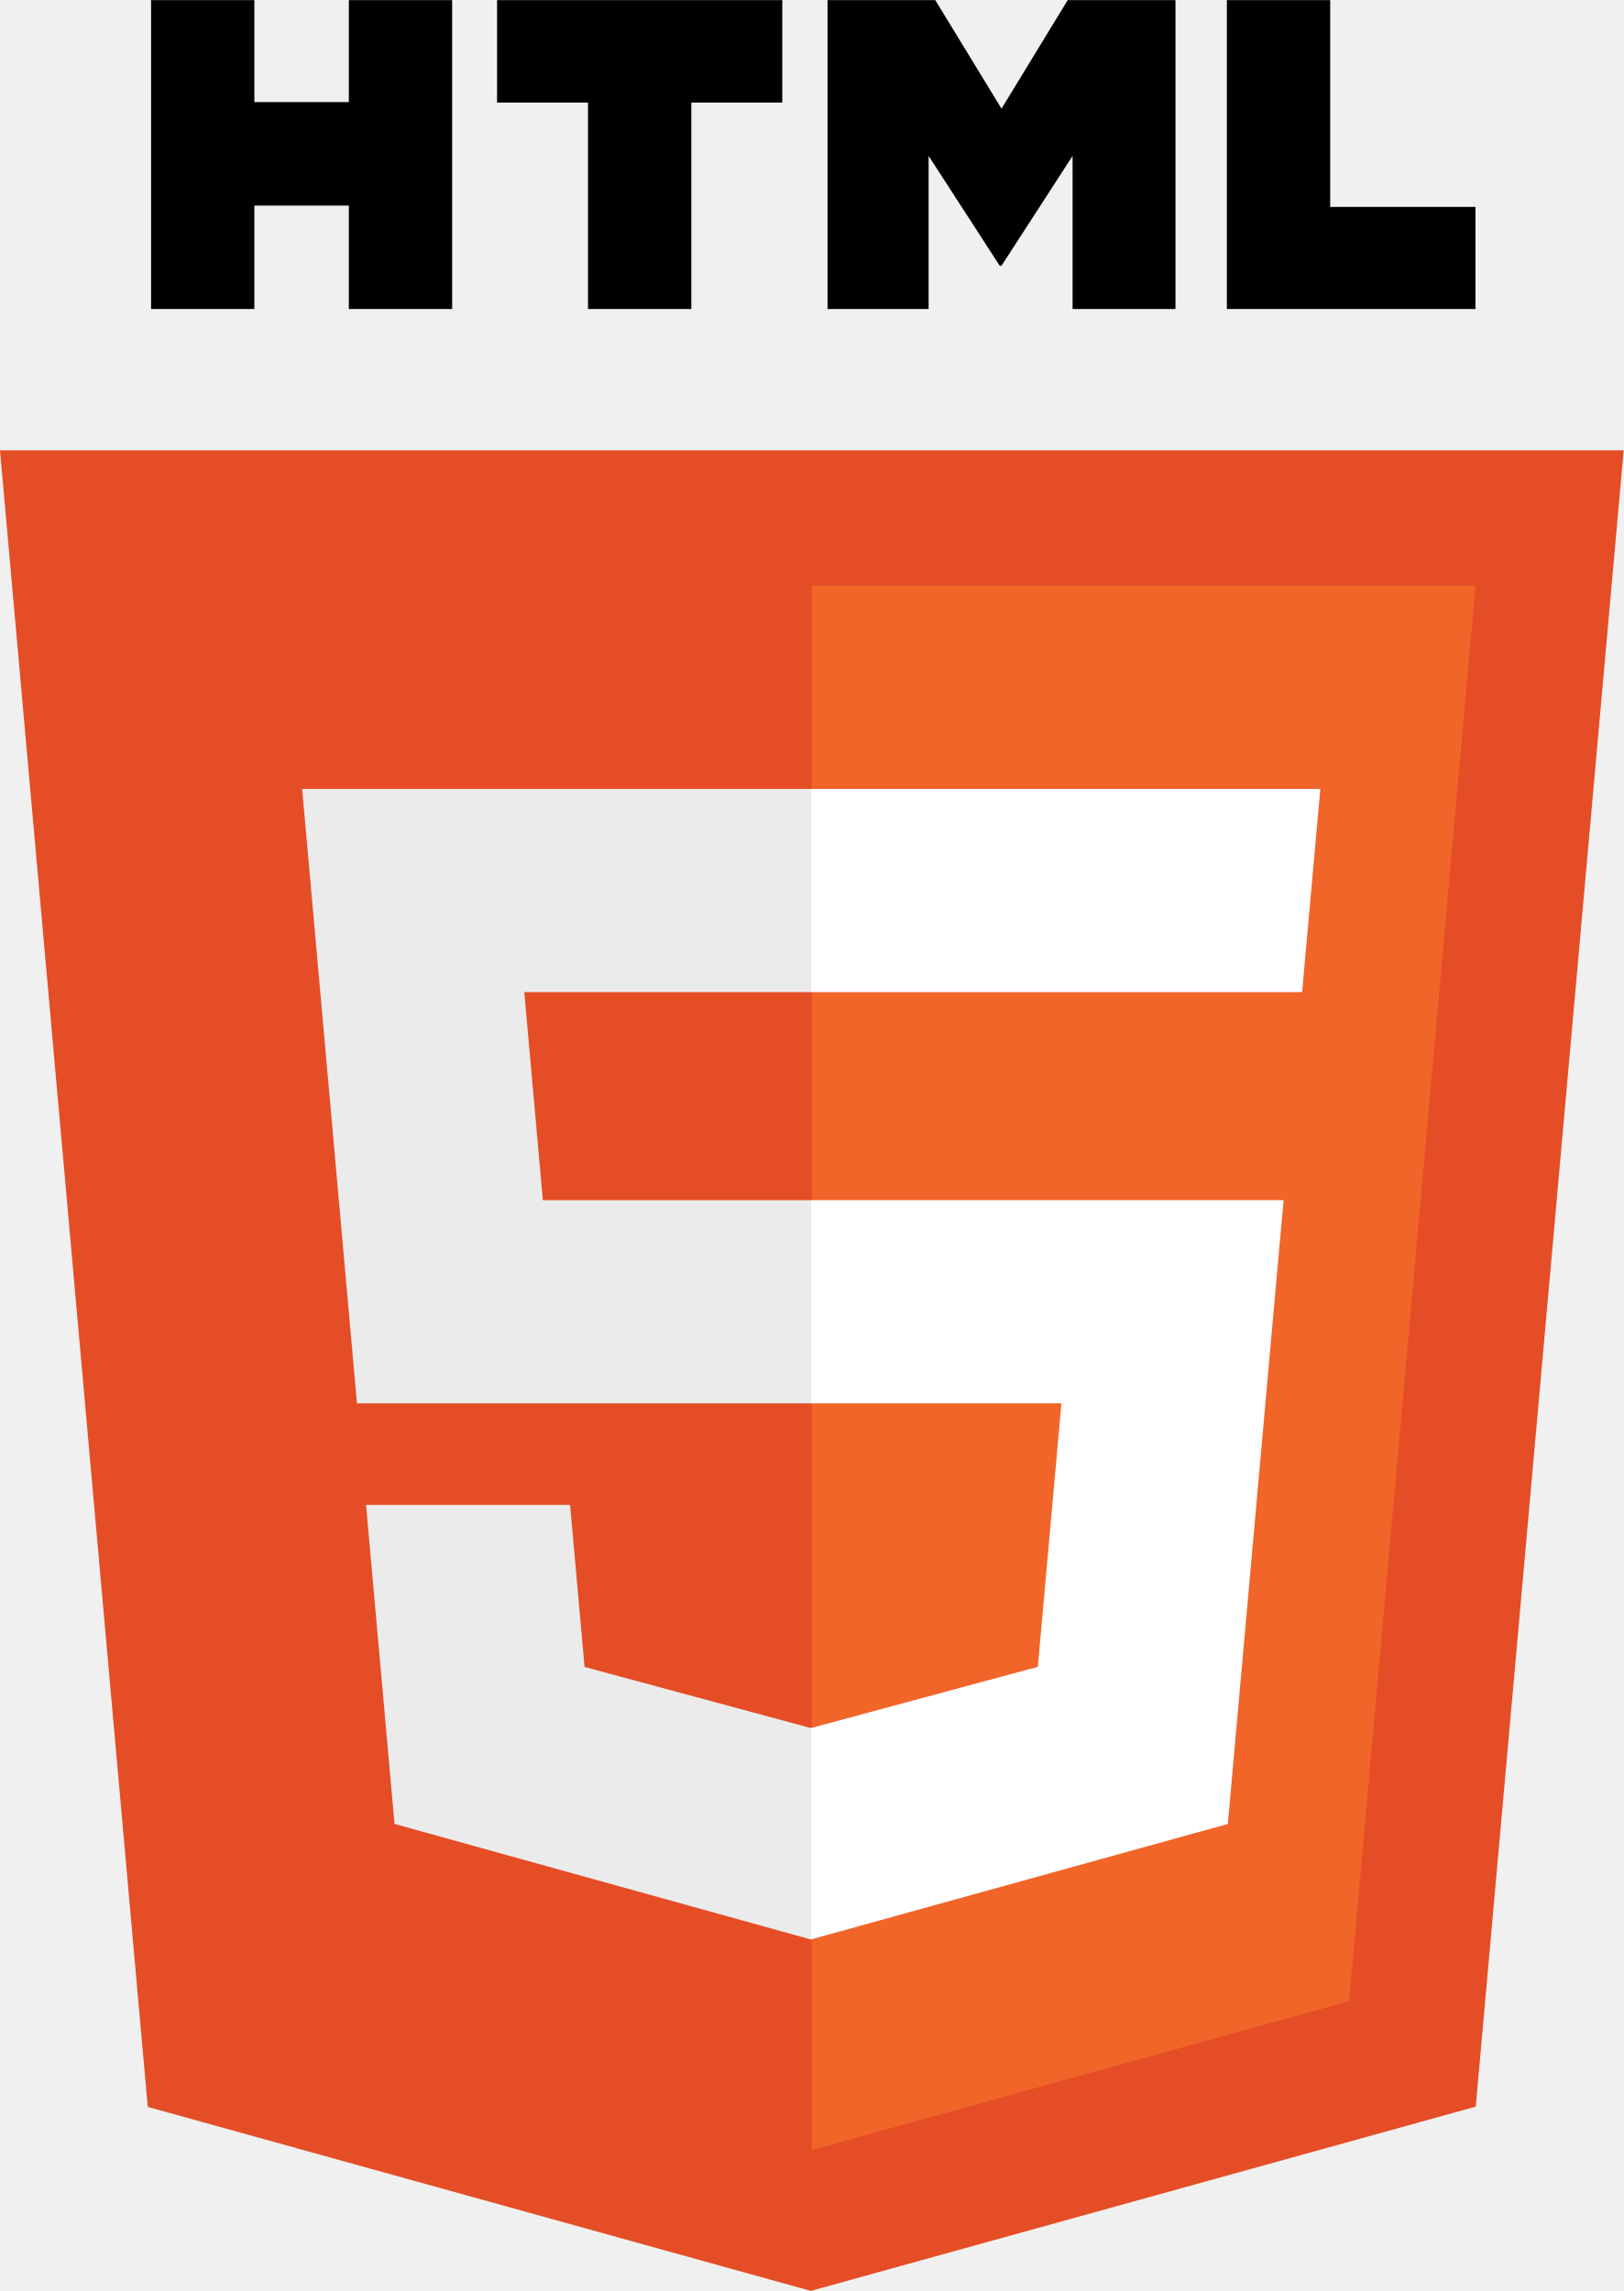
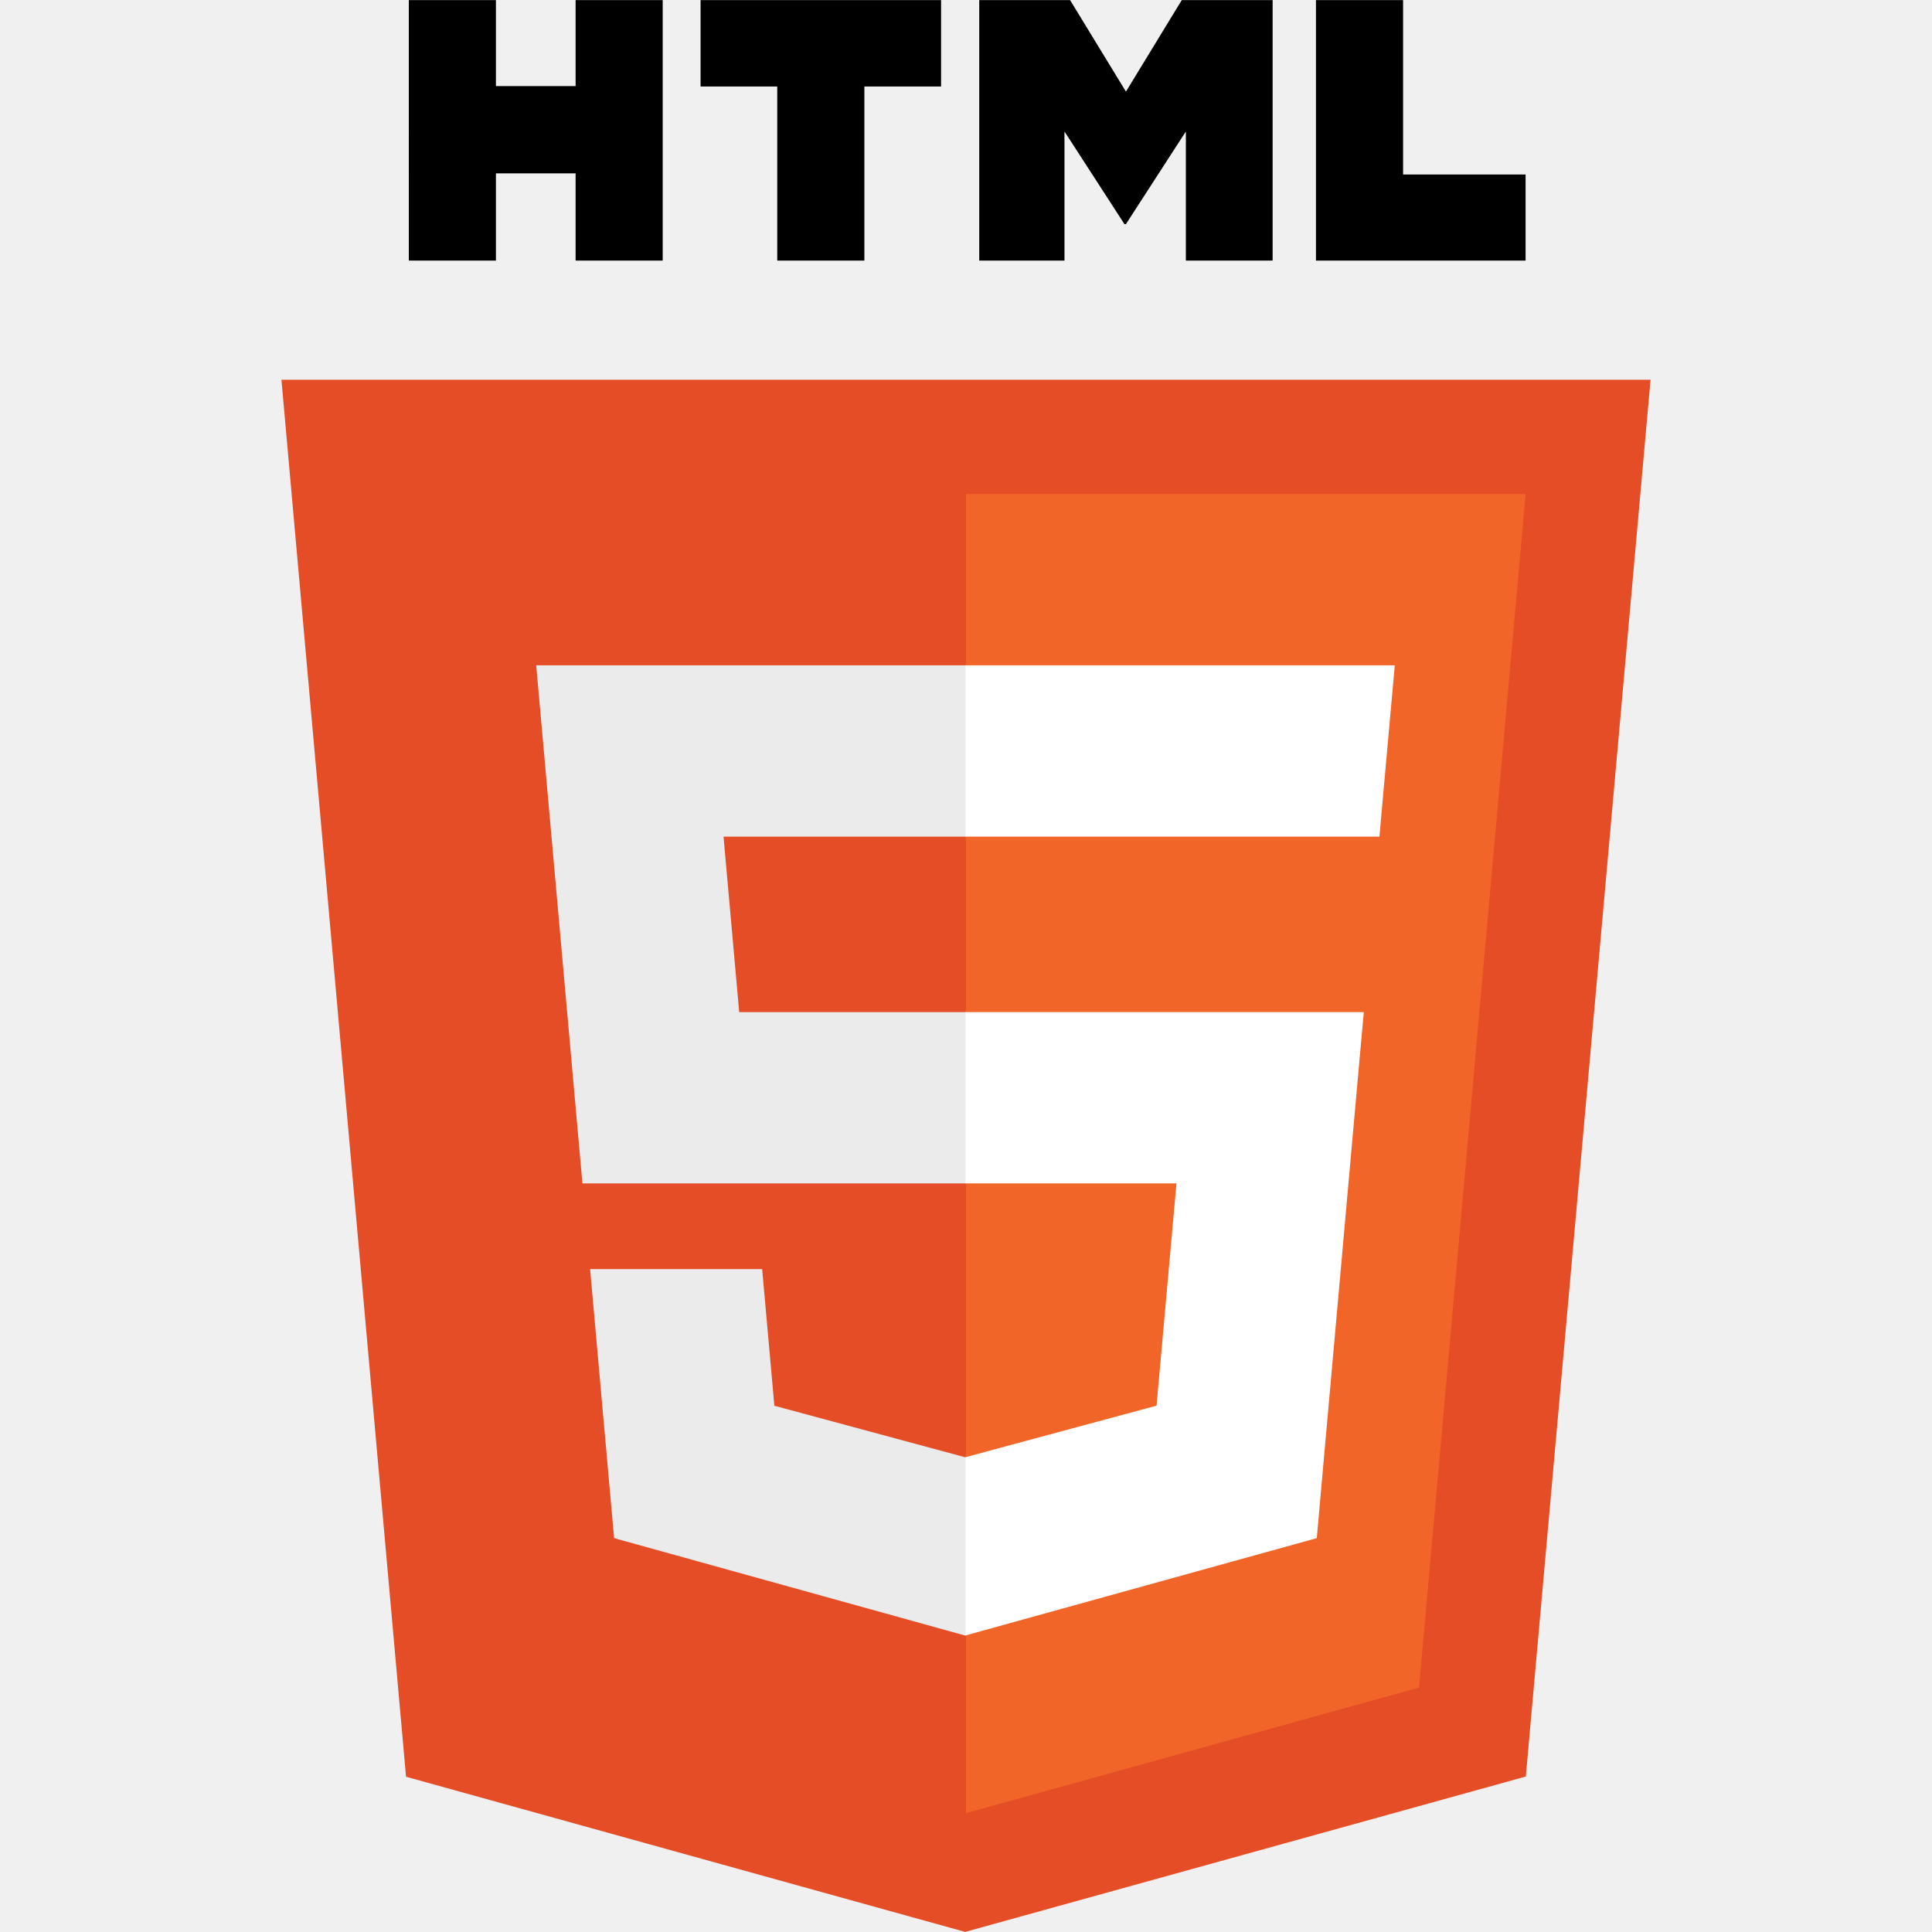
- <svg xmlns="http://www.w3.org/2000/svg" width="1007" height="1421" viewBox="0 0 1007 1421" fill="none">
+ <svg xmlns="http://www.w3.org/2000/svg" width="1421" height="1421" viewBox="0 0 1007 1421" fill="none">
  <path d="M91.642 1306.81L0 279.297H1007L915.258 1306.65L502.882 1420.93L91.642 1306.81Z" fill="#E44D26" />
  <path d="M503.5 1333.58L836.716 1241.23L915.12 363.314H503.5V1333.58Z" fill="#F16529" />
  <path d="M503.5 744.404H336.686L325.163 615.358H503.5V489.336H187.385L190.406 523.145L221.389 870.421H503.5V744.404ZM503.5 1071.69L502.947 1071.84L362.548 1033.94L353.572 933.437H227.024L244.688 1131.31L502.924 1202.97L503.5 1202.81V1071.69Z" fill="#EBEBEB" />
  <path d="M93.691 0.065H157.755V63.337H216.358V0.065H280.424V191.67H216.358V127.51H157.755V191.67H93.696L93.691 0.065ZM364.675 63.607H308.279V0.065H485.174V63.607H428.75V191.67H364.677V63.607H364.675ZM513.244 0.065H580.05L621.142 67.391L662.196 0.065H729.024V191.67H665.212V96.698L621.135 164.824H620.034L575.928 96.698V191.67H513.242V0.065H513.244ZM760.902 0.065H824.984V128.338H915.083V191.67H760.902V0.065Z" fill="black" />
  <path d="M503.066 744.404V870.421H658.305L643.669 1033.86L503.066 1071.79V1202.9L761.508 1131.31L763.399 1110.01L793.027 778.245L796.103 744.404H762.135H503.066ZM503.066 489.336V615.358H807.576L810.101 587.03L815.845 523.145L818.862 489.336H503.066Z" fill="white" />
</svg>
